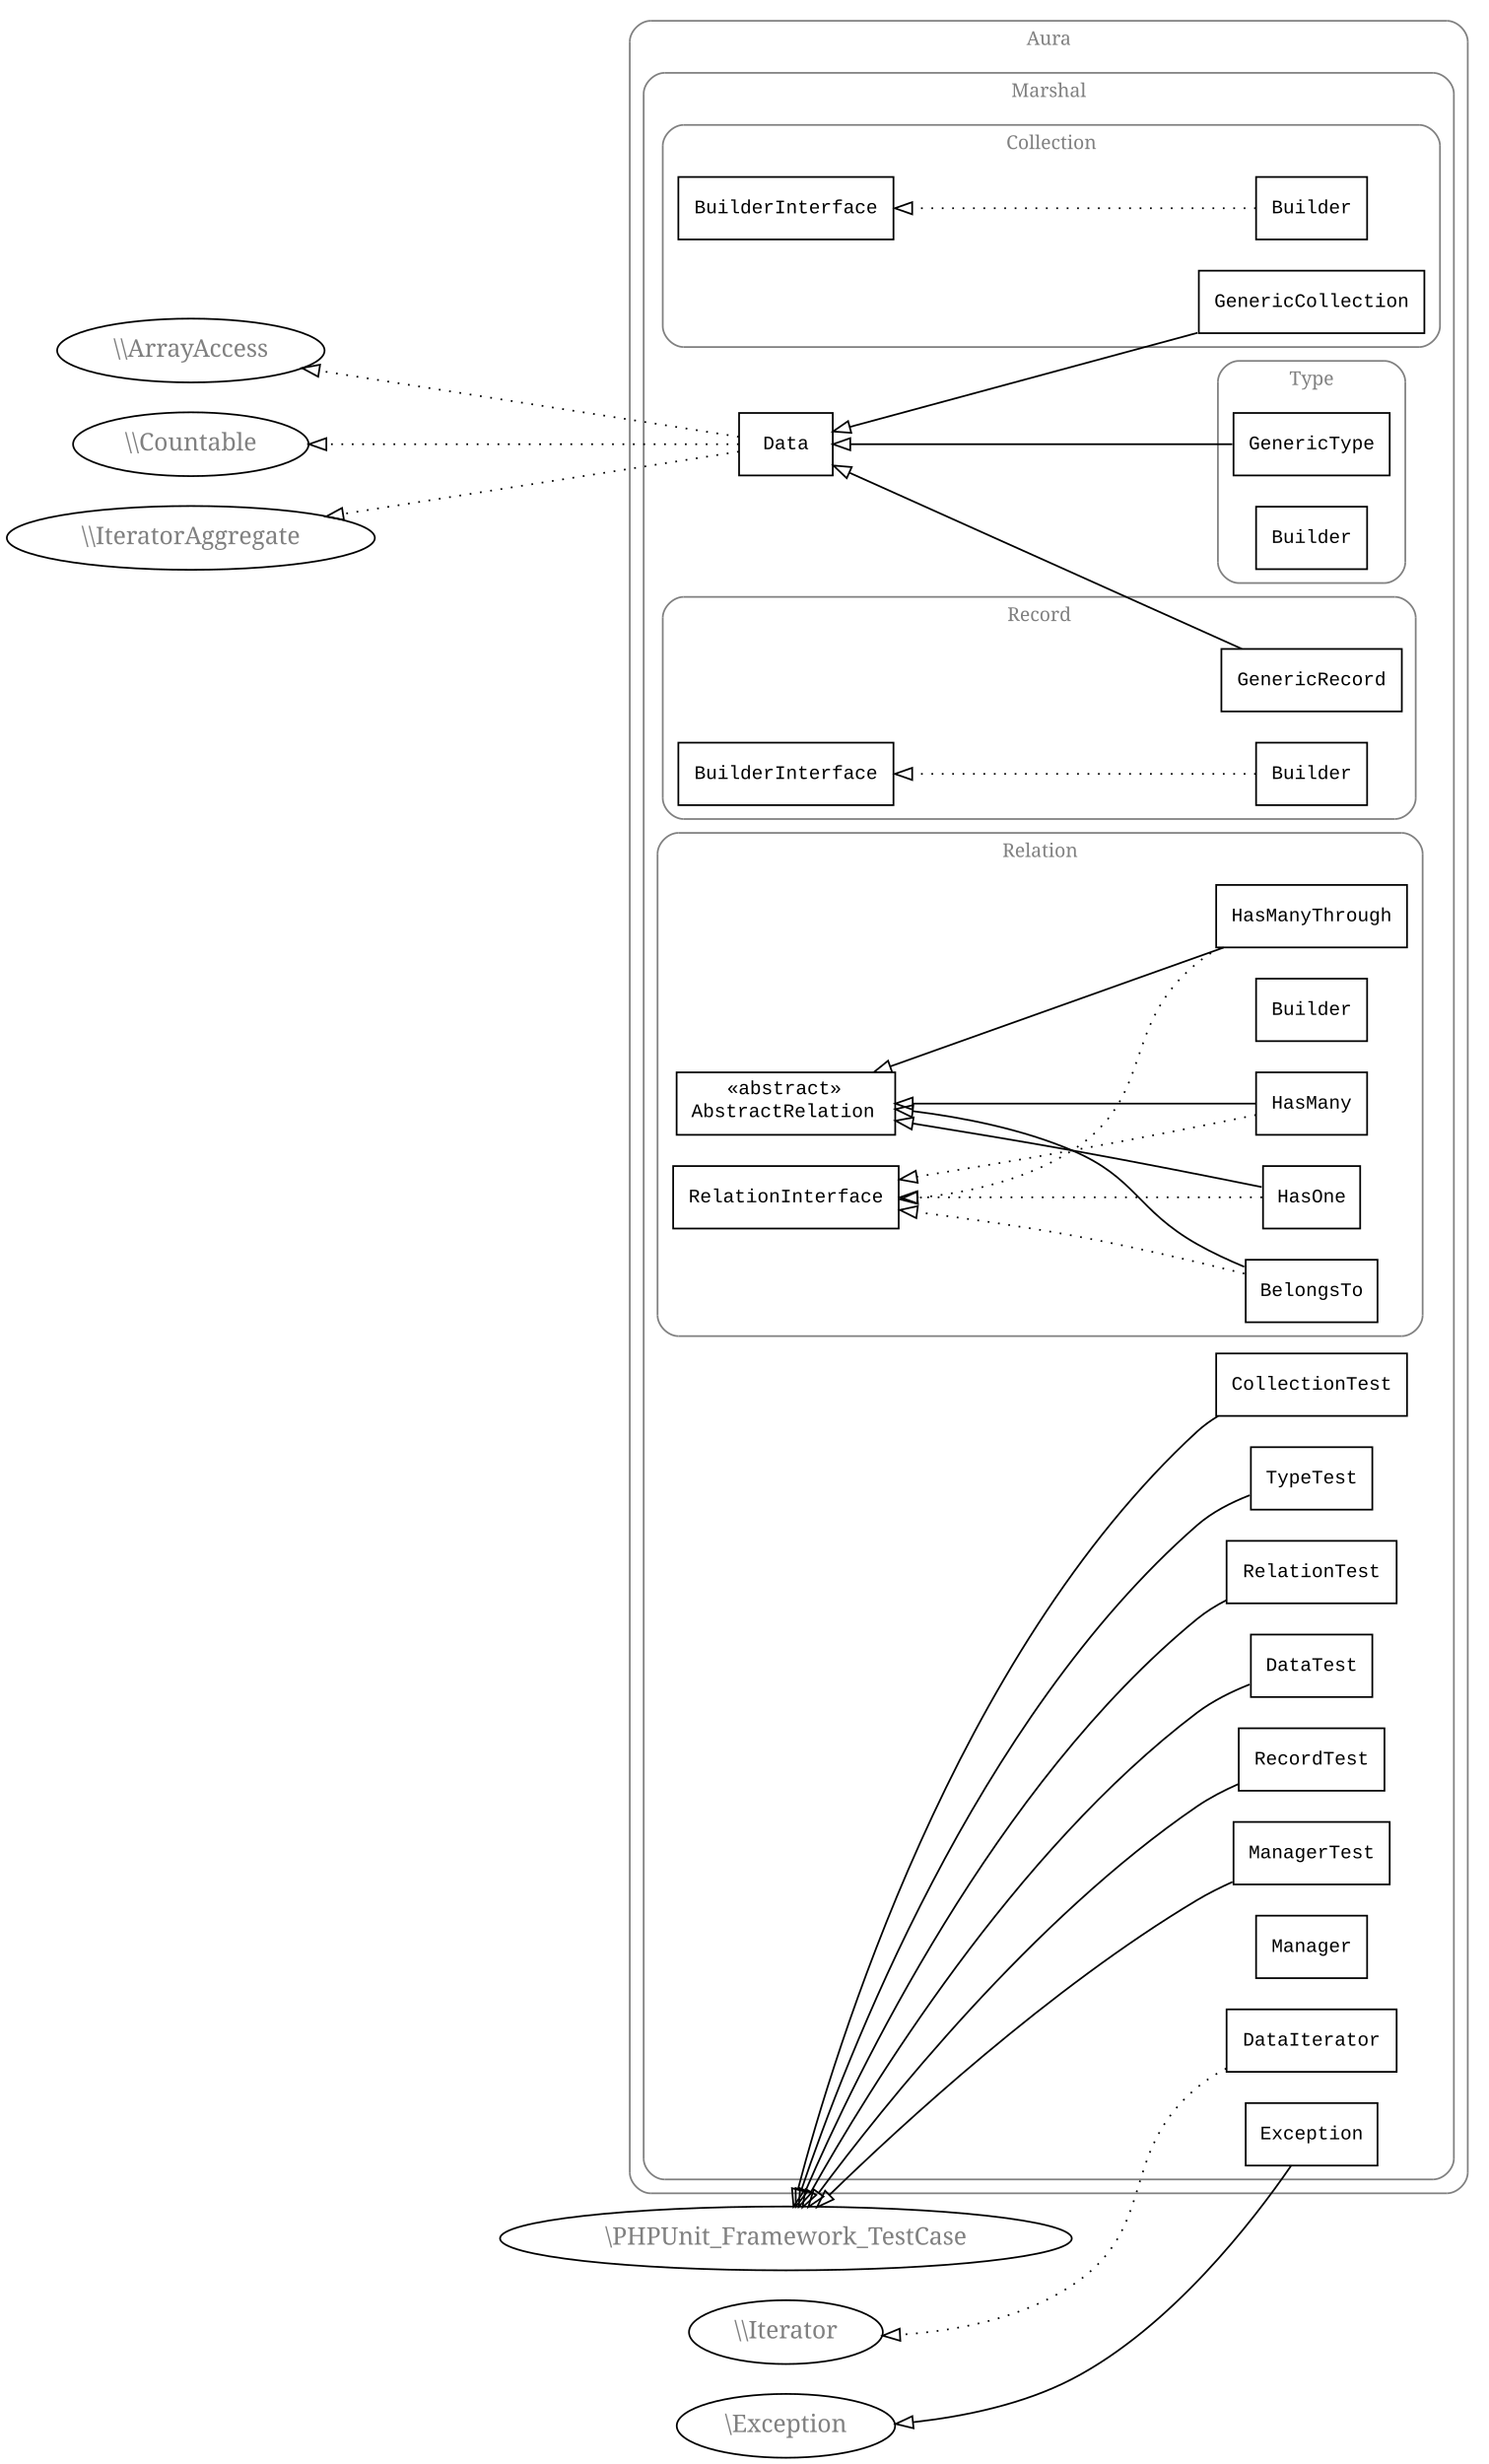
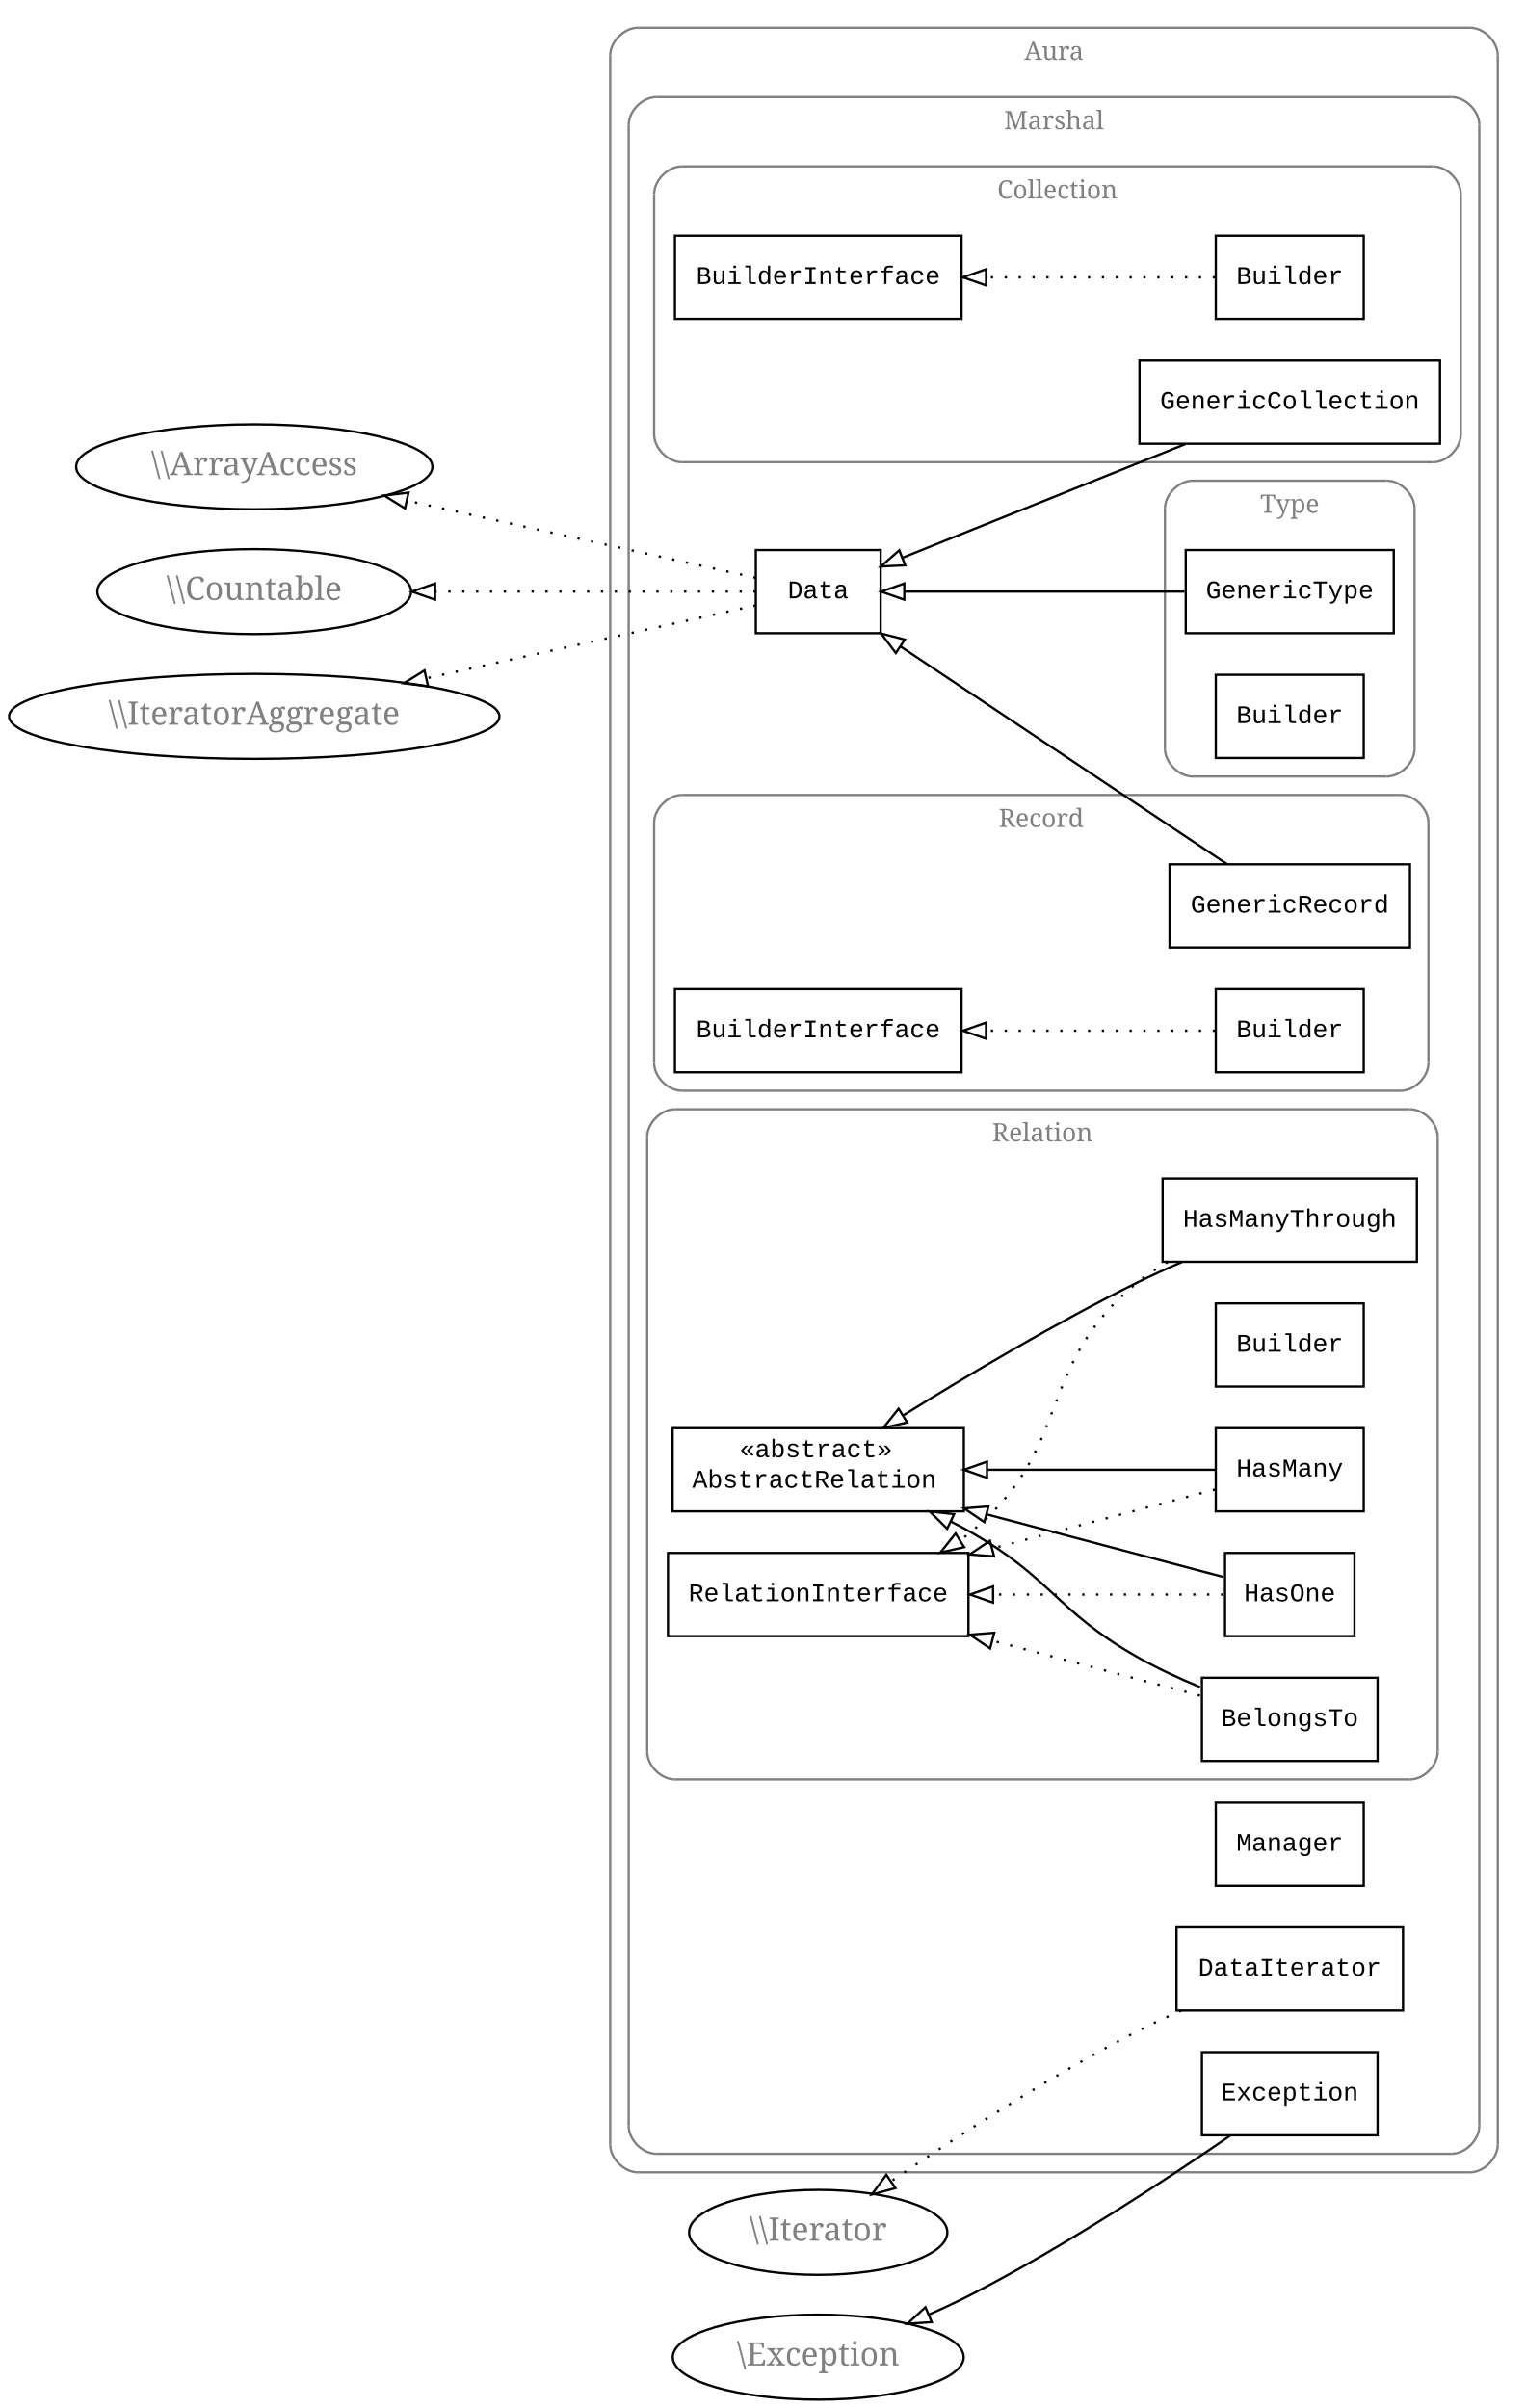
- <svg xmlns="http://www.w3.org/2000/svg" xmlns:xlink="http://www.w3.org/1999/xlink" width="858pt" height="1420pt" viewBox="0.00 0.00 858.00 1420.00">
-   <g id="graph1" class="graph" transform="scale(1 1) rotate(0) translate(4 1416)">
-     <polygon fill="white" stroke="white" points="-4,5 -4,-1416 855,-1416 855,5 -4,5" />
+ <svg xmlns="http://www.w3.org/2000/svg" xmlns:xlink="http://www.w3.org/1999/xlink" width="660pt" height="1042pt" viewBox="0.00 0.00 660.00 1042.00">
+   <g id="graph1" class="graph" transform="scale(1 1) rotate(0) translate(4 1038)">
+     <polygon fill="white" stroke="white" points="-4,5 -4,-1038 657,-1038 657,5 -4,5" />
    <g id="graph2" class="cluster">
-       <polyline fill="none" stroke="gray" points="371,-152 830,-152 " />
-       <path fill="none" stroke="gray" d="M830,-152C836,-152 842,-158 842,-164" />
-       <polyline fill="none" stroke="gray" points="842,-164 842,-1392 " />
-       <path fill="none" stroke="gray" d="M842,-1392C842,-1398 836,-1404 830,-1404" />
-       <polyline fill="none" stroke="gray" points="830,-1404 371,-1404 " />
-       <path fill="none" stroke="gray" d="M371,-1404C365,-1404 359,-1398 359,-1392" />
-       <polyline fill="none" stroke="gray" points="359,-1392 359,-164 " />
-       <path fill="none" stroke="gray" d="M359,-164C359,-158 365,-152 371,-152" />
-       <text text-anchor="middle" x="600.5" y="-1390.1" font-family="Times Roman,serif" font-size="11.00" fill="gray">Aura</text>
+       <polyline fill="none" stroke="gray" points="272,-98 632,-98 " />
+       <path fill="none" stroke="gray" d="M632,-98C638,-98 644,-104 644,-110" />
+       <polyline fill="none" stroke="gray" points="644,-110 644,-1014 " />
+       <path fill="none" stroke="gray" d="M644,-1014C644,-1020 638,-1026 632,-1026" />
+       <polyline fill="none" stroke="gray" points="632,-1026 272,-1026 " />
+       <path fill="none" stroke="gray" d="M272,-1026C266,-1026 260,-1020 260,-1014" />
+       <polyline fill="none" stroke="gray" points="260,-1014 260,-110 " />
+       <path fill="none" stroke="gray" d="M260,-110C260,-104 266,-98 272,-98" />
+       <text text-anchor="middle" x="452" y="-1012.1" font-family="Times Roman,serif" font-size="11.00" fill="gray">Aura</text>
    </g>
    <g id="graph3" class="cluster">
-       <polyline fill="none" stroke="gray" points="379,-160 822,-160 " />
-       <path fill="none" stroke="gray" d="M822,-160C828,-160 834,-166 834,-172" />
-       <polyline fill="none" stroke="gray" points="834,-172 834,-1362 " />
-       <path fill="none" stroke="gray" d="M834,-1362C834,-1368 828,-1374 822,-1374" />
-       <polyline fill="none" stroke="gray" points="822,-1374 379,-1374 " />
-       <path fill="none" stroke="gray" d="M379,-1374C373,-1374 367,-1368 367,-1362" />
-       <polyline fill="none" stroke="gray" points="367,-1362 367,-172 " />
-       <path fill="none" stroke="gray" d="M367,-172C367,-166 373,-160 379,-160" />
-       <text text-anchor="middle" x="600.5" y="-1360.1" font-family="Times Roman,serif" font-size="11.00" fill="gray">Marshal</text>
+       <polyline fill="none" stroke="gray" points="280,-106 624,-106 " />
+       <path fill="none" stroke="gray" d="M624,-106C630,-106 636,-112 636,-118" />
+       <polyline fill="none" stroke="gray" points="636,-118 636,-984 " />
+       <path fill="none" stroke="gray" d="M636,-984C636,-990 630,-996 624,-996" />
+       <polyline fill="none" stroke="gray" points="624,-996 280,-996 " />
+       <path fill="none" stroke="gray" d="M280,-996C274,-996 268,-990 268,-984" />
+       <polyline fill="none" stroke="gray" points="268,-984 268,-118 " />
+       <path fill="none" stroke="gray" d="M268,-118C268,-112 274,-106 280,-106" />
+       <text text-anchor="middle" x="452" y="-982.1" font-family="Times Roman,serif" font-size="11.00" fill="gray">Marshal</text>
    </g>
    <g id="graph4" class="cluster">
-       <polyline fill="none" stroke="gray" points="390,-1216 814,-1216 " />
-       <path fill="none" stroke="gray" d="M814,-1216C820,-1216 826,-1222 826,-1228" />
-       <polyline fill="none" stroke="gray" points="826,-1228 826,-1332 " />
-       <path fill="none" stroke="gray" d="M826,-1332C826,-1338 820,-1344 814,-1344" />
-       <polyline fill="none" stroke="gray" points="814,-1344 390,-1344 " />
-       <path fill="none" stroke="gray" d="M390,-1344C384,-1344 378,-1338 378,-1332" />
-       <polyline fill="none" stroke="gray" points="378,-1332 378,-1228 " />
-       <path fill="none" stroke="gray" d="M378,-1228C378,-1222 384,-1216 390,-1216" />
-       <text text-anchor="middle" x="602" y="-1330.1" font-family="Times Roman,serif" font-size="11.00" fill="gray">Collection</text>
+       <polyline fill="none" stroke="gray" points="291,-838 616,-838 " />
+       <path fill="none" stroke="gray" d="M616,-838C622,-838 628,-844 628,-850" />
+       <polyline fill="none" stroke="gray" points="628,-850 628,-954 " />
+       <path fill="none" stroke="gray" d="M628,-954C628,-960 622,-966 616,-966" />
+       <polyline fill="none" stroke="gray" points="616,-966 291,-966 " />
+       <path fill="none" stroke="gray" d="M291,-966C285,-966 279,-960 279,-954" />
+       <polyline fill="none" stroke="gray" points="279,-954 279,-850 " />
+       <path fill="none" stroke="gray" d="M279,-850C279,-844 285,-838 291,-838" />
+       <text text-anchor="middle" x="453.5" y="-952.1" font-family="Times Roman,serif" font-size="11.00" fill="gray">Collection</text>
    </g>
    <g id="graph5" class="cluster">
-       <polyline fill="none" stroke="gray" points="390,-944 800,-944 " />
-       <path fill="none" stroke="gray" d="M800,-944C806,-944 812,-950 812,-956" />
-       <polyline fill="none" stroke="gray" points="812,-956 812,-1060 " />
-       <path fill="none" stroke="gray" d="M812,-1060C812,-1066 806,-1072 800,-1072" />
-       <polyline fill="none" stroke="gray" points="800,-1072 390,-1072 " />
-       <path fill="none" stroke="gray" d="M390,-1072C384,-1072 378,-1066 378,-1060" />
-       <polyline fill="none" stroke="gray" points="378,-1060 378,-956 " />
-       <path fill="none" stroke="gray" d="M378,-956C378,-950 384,-944 390,-944" />
-       <text text-anchor="middle" x="595" y="-1058.1" font-family="Times Roman,serif" font-size="11.00" fill="gray">Record</text>
+       <polyline fill="none" stroke="gray" points="291,-566 602,-566 " />
+       <path fill="none" stroke="gray" d="M602,-566C608,-566 614,-572 614,-578" />
+       <polyline fill="none" stroke="gray" points="614,-578 614,-682 " />
+       <path fill="none" stroke="gray" d="M614,-682C614,-688 608,-694 602,-694" />
+       <polyline fill="none" stroke="gray" points="602,-694 291,-694 " />
+       <path fill="none" stroke="gray" d="M291,-694C285,-694 279,-688 279,-682" />
+       <polyline fill="none" stroke="gray" points="279,-682 279,-578 " />
+       <path fill="none" stroke="gray" d="M279,-578C279,-572 285,-566 291,-566" />
+       <text text-anchor="middle" x="446.5" y="-680.1" font-family="Times Roman,serif" font-size="11.00" fill="gray">Record</text>
    </g>
    <g id="graph6" class="cluster">
-       <polyline fill="none" stroke="gray" points="387,-646 804,-646 " />
-       <path fill="none" stroke="gray" d="M804,-646C810,-646 816,-652 816,-658" />
-       <polyline fill="none" stroke="gray" points="816,-658 816,-924 " />
-       <path fill="none" stroke="gray" d="M816,-924C816,-930 810,-936 804,-936" />
-       <polyline fill="none" stroke="gray" points="804,-936 387,-936 " />
-       <path fill="none" stroke="gray" d="M387,-936C381,-936 375,-930 375,-924" />
-       <polyline fill="none" stroke="gray" points="375,-924 375,-658 " />
-       <path fill="none" stroke="gray" d="M375,-658C375,-652 381,-646 387,-646" />
-       <text text-anchor="middle" x="595.5" y="-922.1" font-family="Times Roman,serif" font-size="11.00" fill="gray">Relation</text>
+       <polyline fill="none" stroke="gray" points="288,-268 606,-268 " />
+       <path fill="none" stroke="gray" d="M606,-268C612,-268 618,-274 618,-280" />
+       <polyline fill="none" stroke="gray" points="618,-280 618,-546 " />
+       <path fill="none" stroke="gray" d="M618,-546C618,-552 612,-558 606,-558" />
+       <polyline fill="none" stroke="gray" points="606,-558 288,-558 " />
+       <path fill="none" stroke="gray" d="M288,-558C282,-558 276,-552 276,-546" />
+       <polyline fill="none" stroke="gray" points="276,-546 276,-280 " />
+       <path fill="none" stroke="gray" d="M276,-280C276,-274 282,-268 288,-268" />
+       <text text-anchor="middle" x="447" y="-544.1" font-family="Times Roman,serif" font-size="11.00" fill="gray">Relation</text>
    </g>
    <g id="graph7" class="cluster">
-       <polyline fill="none" stroke="gray" points="710,-1080 794,-1080 " />
-       <path fill="none" stroke="gray" d="M794,-1080C800,-1080 806,-1086 806,-1092" />
-       <polyline fill="none" stroke="gray" points="806,-1092 806,-1196 " />
-       <path fill="none" stroke="gray" d="M806,-1196C806,-1202 800,-1208 794,-1208" />
-       <polyline fill="none" stroke="gray" points="794,-1208 710,-1208 " />
-       <path fill="none" stroke="gray" d="M710,-1208C704,-1208 698,-1202 698,-1196" />
-       <polyline fill="none" stroke="gray" points="698,-1196 698,-1092 " />
-       <path fill="none" stroke="gray" d="M698,-1092C698,-1086 704,-1080 710,-1080" />
-       <text text-anchor="middle" x="752" y="-1194.1" font-family="Times Roman,serif" font-size="11.00" fill="gray">Type</text>
+       <polyline fill="none" stroke="gray" points="512,-702 596,-702 " />
+       <path fill="none" stroke="gray" d="M596,-702C602,-702 608,-708 608,-714" />
+       <polyline fill="none" stroke="gray" points="608,-714 608,-818 " />
+       <path fill="none" stroke="gray" d="M608,-818C608,-824 602,-830 596,-830" />
+       <polyline fill="none" stroke="gray" points="596,-830 512,-830 " />
+       <path fill="none" stroke="gray" d="M512,-830C506,-830 500,-824 500,-818" />
+       <polyline fill="none" stroke="gray" points="500,-818 500,-714 " />
+       <path fill="none" stroke="gray" d="M500,-714C500,-708 506,-702 512,-702" />
+       <text text-anchor="middle" x="554" y="-816.1" font-family="Times Roman,serif" font-size="11.00" fill="gray">Type</text>
    </g>
    <g id="node4" class="node">
-       <a xlink:href="db_src_Collection_GenericCollection.html" xlink:title="GenericCollection" target="_parent">
-         <polygon fill="none" stroke="black" points="817,-1260 687,-1260 687,-1224 817,-1224 817,-1260" />
-         <text text-anchor="middle" x="752" y="-1239.1" font-family="Courier New" font-size="11.00">GenericCollection</text>
-       </a>
-     </g>
-     <g id="node29" class="node">
-       <a xlink:href="db_src_Data.html" xlink:title="Data" target="_parent">
-         <polygon fill="none" stroke="black" points="476,-1178 422,-1178 422,-1142 476,-1142 476,-1178" />
-         <text text-anchor="middle" x="449" y="-1157.1" font-family="Courier New" font-size="11.00">Data</text>
-       </a>
-     </g>
-     <g id="edge25" class="edge">
-       <path fill="none" stroke="black" d="M686.254,-1224.21C624.865,-1207.59 535.467,-1183.4 485.781,-1169.95" />
-       <polygon fill="none" stroke="black" points="486.667,-1166.57 476.1,-1167.33 484.838,-1173.32 486.667,-1166.57" />
+       <a xlink:href="db_src_Aura_Marshal_Collection_GenericCollection.html" xlink:title="GenericCollection" target="_parent">
+         <polygon fill="none" stroke="black" points="619,-882 489,-882 489,-846 619,-846 619,-882" />
+         <text text-anchor="middle" x="554" y="-861.1" font-family="Courier New" font-size="11.00">GenericCollection</text>
+       </a>
+     </g>
+     <g id="node23" class="node">
+       <a xlink:href="db_src_Aura_Marshal_Data.html" xlink:title="Data" target="_parent">
+         <polygon fill="none" stroke="black" points="377,-800 323,-800 323,-764 377,-764 377,-800" />
+         <text text-anchor="middle" x="350" y="-779.1" font-family="Courier New" font-size="11.00">Data</text>
+       </a>
+     </g>
+     <g id="edge12" class="edge">
+       <path fill="none" stroke="black" d="M508.979,-845.903C472.242,-831.136 420.985,-810.533 386.705,-796.754" />
+       <polygon fill="none" stroke="black" points="387.664,-793.367 377.08,-792.885 385.053,-799.862 387.664,-793.367" />
    </g>
    <g id="node5" class="node">
-       <a xlink:href="db_src_Collection_BuilderInterface.html" xlink:title="BuilderInterface" target="_parent">
-         <polygon fill="none" stroke="black" points="511,-1314 387,-1314 387,-1278 511,-1278 511,-1314" />
-         <text text-anchor="middle" x="449" y="-1293.1" font-family="Courier New" font-size="11.00">BuilderInterface</text>
+       <a xlink:href="db_src_Aura_Marshal_Collection_BuilderInterface.html" xlink:title="BuilderInterface" target="_parent">
+         <polygon fill="none" stroke="black" points="412,-936 288,-936 288,-900 412,-900 412,-936" />
+         <text text-anchor="middle" x="350" y="-915.1" font-family="Courier New" font-size="11.00">BuilderInterface</text>
      </a>
    </g>
    <g id="node6" class="node">
-       <a xlink:href="db_src_Collection_Builder.html" xlink:title="Builder" target="_parent">
-         <polygon fill="none" stroke="black" points="784,-1314 720,-1314 720,-1278 784,-1278 784,-1314" />
-         <text text-anchor="middle" x="752" y="-1293.1" font-family="Courier New" font-size="11.00">Builder</text>
-       </a>
-     </g>
-     <g id="edge49" class="edge">
-       <path fill="none" stroke="black" stroke-dasharray="1,5" d="M719.861,-1296C673.116,-1296 585.084,-1296 522.061,-1296" />
-       <polygon fill="none" stroke="black" points="521.779,-1292.5 511.779,-1296 521.779,-1299.5 521.779,-1292.5" />
+       <a xlink:href="db_src_Aura_Marshal_Collection_Builder.html" xlink:title="Builder" target="_parent">
+         <polygon fill="none" stroke="black" points="586,-936 522,-936 522,-900 586,-900 586,-936" />
+         <text text-anchor="middle" x="554" y="-915.1" font-family="Courier New" font-size="11.00">Builder</text>
+       </a>
+     </g>
+     <g id="edge36" class="edge">
+       <path fill="none" stroke="black" stroke-dasharray="1,5" d="M521.676,-918C495.203,-918 456.738,-918 422.924,-918" />
+       <polygon fill="none" stroke="black" points="422.597,-914.5 412.597,-918 422.597,-921.5 422.597,-914.5" />
    </g>
    <g id="node8" class="node">
-       <a xlink:href="db_src_Record_BuilderInterface.html" xlink:title="BuilderInterface" target="_parent">
-         <polygon fill="none" stroke="black" points="511,-988 387,-988 387,-952 511,-952 511,-988" />
-         <text text-anchor="middle" x="449" y="-967.1" font-family="Courier New" font-size="11.00">BuilderInterface</text>
+       <a xlink:href="db_src_Aura_Marshal_Record_BuilderInterface.html" xlink:title="BuilderInterface" target="_parent">
+         <polygon fill="none" stroke="black" points="412,-610 288,-610 288,-574 412,-574 412,-610" />
+         <text text-anchor="middle" x="350" y="-589.1" font-family="Courier New" font-size="11.00">BuilderInterface</text>
      </a>
    </g>
    <g id="node9" class="node">
-       <a xlink:href="db_src_Record_Builder.html" xlink:title="Builder" target="_parent">
-         <polygon fill="none" stroke="black" points="784,-988 720,-988 720,-952 784,-952 784,-988" />
-         <text text-anchor="middle" x="752" y="-967.1" font-family="Courier New" font-size="11.00">Builder</text>
-       </a>
-     </g>
-     <g id="edge51" class="edge">
-       <path fill="none" stroke="black" stroke-dasharray="1,5" d="M719.861,-970C673.116,-970 585.084,-970 522.061,-970" />
-       <polygon fill="none" stroke="black" points="521.779,-966.5 511.779,-970 521.779,-973.5 521.779,-966.5" />
+       <a xlink:href="db_src_Aura_Marshal_Record_Builder.html" xlink:title="Builder" target="_parent">
+         <polygon fill="none" stroke="black" points="586,-610 522,-610 522,-574 586,-574 586,-610" />
+         <text text-anchor="middle" x="554" y="-589.1" font-family="Courier New" font-size="11.00">Builder</text>
+       </a>
+     </g>
+     <g id="edge38" class="edge">
+       <path fill="none" stroke="black" stroke-dasharray="1,5" d="M521.676,-592C495.203,-592 456.738,-592 422.924,-592" />
+       <polygon fill="none" stroke="black" points="422.597,-588.5 412.597,-592 422.597,-595.5 422.597,-588.5" />
    </g>
    <g id="node10" class="node">
-       <a xlink:href="db_src_Record_GenericRecord.html" xlink:title="GenericRecord" target="_parent">
-         <polygon fill="none" stroke="black" points="804,-1042 700,-1042 700,-1006 804,-1006 804,-1042" />
-         <text text-anchor="middle" x="752" y="-1021.1" font-family="Courier New" font-size="11.00">GenericRecord</text>
-       </a>
-     </g>
-     <g id="edge27" class="edge">
-       <path fill="none" stroke="black" d="M711.764,-1042.06C652.567,-1068.63 542.86,-1117.87 485.733,-1143.51" />
-       <polygon fill="none" stroke="black" points="484.056,-1140.43 476.366,-1147.72 486.922,-1146.82 484.056,-1140.43" />
+       <a xlink:href="db_src_Aura_Marshal_Record_GenericRecord.html" xlink:title="GenericRecord" target="_parent">
+         <polygon fill="none" stroke="black" points="606,-664 502,-664 502,-628 606,-628 606,-664" />
+         <text text-anchor="middle" x="554" y="-643.1" font-family="Courier New" font-size="11.00">GenericRecord</text>
+       </a>
+     </g>
+     <g id="edge14" class="edge">
+       <path fill="none" stroke="black" d="M526.91,-664.06C490.56,-688.293 425.92,-731.387 385.651,-758.232" />
+       <polygon fill="none" stroke="black" points="383.581,-755.406 377.202,-763.866 387.464,-761.231 383.581,-755.406" />
    </g>
    <g id="node12" class="node">
-       <a xlink:href="db_src_Relation_HasManyThrough.html" xlink:title="HasManyThrough" target="_parent">
-         <polygon fill="none" stroke="black" points="807,-906 697,-906 697,-870 807,-870 807,-906" />
-         <text text-anchor="middle" x="752" y="-885.1" font-family="Courier New" font-size="11.00">HasManyThrough</text>
+       <a xlink:href="db_src_Aura_Marshal_Relation_HasManyThrough.html" xlink:title="HasManyThrough" target="_parent">
+         <polygon fill="none" stroke="black" points="609,-528 499,-528 499,-492 609,-492 609,-528" />
+         <text text-anchor="middle" x="554" y="-507.1" font-family="Courier New" font-size="11.00">HasManyThrough</text>
      </a>
    </g>
    <g id="node16" class="node">
-       <a xlink:href="db_src_Relation_RelationInterface.html" xlink:title="RelationInterface" target="_parent">
-         <polygon fill="none" stroke="black" points="514,-744 384,-744 384,-708 514,-708 514,-744" />
-         <text text-anchor="middle" x="449" y="-723.1" font-family="Courier New" font-size="11.00">RelationInterface</text>
-       </a>
-     </g>
-     <g id="edge53" class="edge">
-       <path fill="none" stroke="black" stroke-dasharray="1,5" d="M699.184,-869.843C694.506,-867.23 690.025,-864.292 686,-861 641.345,-824.477 662.49,-784.252 614,-753 587.919,-736.191 554.849,-728.712 525.175,-725.702" />
-       <polygon fill="none" stroke="black" points="525.1,-722.183 514.838,-724.816 524.502,-729.157 525.1,-722.183" />
+       <a xlink:href="db_src_Aura_Marshal_Relation_RelationInterface.html" xlink:title="RelationInterface" target="_parent">
+         <polygon fill="none" stroke="black" points="415,-366 285,-366 285,-330 415,-330 415,-366" />
+         <text text-anchor="middle" x="350" y="-345.1" font-family="Courier New" font-size="11.00">RelationInterface</text>
+       </a>
+     </g>
+     <g id="edge40" class="edge">
+       <path fill="none" stroke="black" stroke-dasharray="1,5" d="M501.184,-491.843C496.506,-489.23 492.025,-486.292 488,-483 443.345,-446.477 460.655,-411.523 416,-375 414.616,-373.868 413.179,-372.779 411.698,-371.729" />
+       <polygon fill="none" stroke="black" points="413.147,-368.507 402.816,-366.157 409.427,-374.436 413.147,-368.507" />
    </g>
    <g id="node17" class="node">
-       <a xlink:href="db_src_Relation_AbstractRelation.html" xlink:title="«abstract»&lt;br/&gt;AbstractRelation" target="_parent">
-         <polygon fill="none" stroke="black" points="512,-798 386,-798 386,-762 512,-762 512,-798" />
-         <text text-anchor="start" x="415" y="-785.433" font-family="Courier New" font-size="11.00">«abstract»</text>
-         <text text-anchor="start" x="394.5" y="-772.233" font-family="Courier New" font-size="11.00">AbstractRelation</text>
-       </a>
-     </g>
-     <g id="edge29" class="edge">
-       <path fill="none" stroke="black" d="M701.285,-869.923C648.332,-851.049 565.315,-821.459 509.104,-801.423" />
-       <polygon fill="none" stroke="black" points="510.223,-798.106 499.628,-798.046 507.872,-804.7 510.223,-798.106" />
+       <a xlink:href="db_src_Aura_Marshal_Relation_AbstractRelation.html" xlink:title="«abstract»&lt;br/&gt;AbstractRelation" target="_parent">
+         <polygon fill="none" stroke="black" points="413,-420 287,-420 287,-384 413,-384 413,-420" />
+         <text text-anchor="start" x="316" y="-407.433" font-family="Courier New" font-size="11.00">«abstract»</text>
+         <text text-anchor="start" x="295.5" y="-394.233" font-family="Courier New" font-size="11.00">AbstractRelation</text>
+       </a>
+     </g>
+     <g id="edge16" class="edge">
+       <path fill="none" stroke="black" d="M507.47,-491.941C500.867,-489.097 494.214,-486.075 488,-483 452.768,-465.564 414.321,-442.656 386.979,-425.651" />
+       <polygon fill="none" stroke="black" points="388.486,-422.466 378.152,-420.128 384.772,-428.4 388.486,-422.466" />
    </g>
    <g id="node13" class="node">
-       <a xlink:href="db_src_Relation_Builder.html" xlink:title="Builder" target="_parent">
-         <polygon fill="none" stroke="black" points="784,-852 720,-852 720,-816 784,-816 784,-852" />
-         <text text-anchor="middle" x="752" y="-831.1" font-family="Courier New" font-size="11.00">Builder</text>
+       <a xlink:href="db_src_Aura_Marshal_Relation_Builder.html" xlink:title="Builder" target="_parent">
+         <polygon fill="none" stroke="black" points="586,-474 522,-474 522,-438 586,-438 586,-474" />
+         <text text-anchor="middle" x="554" y="-453.1" font-family="Courier New" font-size="11.00">Builder</text>
      </a>
    </g>
    <g id="node14" class="node">
-       <a xlink:href="db_src_Relation_HasOne.html" xlink:title="HasOne" target="_parent">
-         <polygon fill="none" stroke="black" points="780,-744 724,-744 724,-708 780,-708 780,-744" />
-         <text text-anchor="middle" x="752" y="-723.1" font-family="Courier New" font-size="11.00">HasOne</text>
-       </a>
-     </g>
-     <g id="edge55" class="edge">
-       <path fill="none" stroke="black" stroke-dasharray="1,5" d="M723.494,-726C678.466,-726 589.377,-726 524.879,-726" />
-       <polygon fill="none" stroke="black" points="524.749,-722.5 514.749,-726 524.749,-729.5 524.749,-722.5" />
-     </g>
-     <g id="edge31" class="edge">
-       <path fill="none" stroke="black" d="M723.239,-731.897C695.357,-737.55 651.844,-746.203 614,-753 583.971,-758.393 550.786,-763.909 522.099,-768.538" />
-       <polygon fill="none" stroke="black" points="521.469,-765.094 512.152,-770.137 522.58,-772.005 521.469,-765.094" />
+       <a xlink:href="db_src_Aura_Marshal_Relation_HasOne.html" xlink:title="HasOne" target="_parent">
+         <polygon fill="none" stroke="black" points="582,-366 526,-366 526,-330 582,-330 582,-366" />
+         <text text-anchor="middle" x="554" y="-345.1" font-family="Courier New" font-size="11.00">HasOne</text>
+       </a>
+     </g>
+     <g id="edge42" class="edge">
+       <path fill="none" stroke="black" stroke-dasharray="1,5" d="M525.204,-348C499.414,-348 460.427,-348 425.773,-348" />
+       <polygon fill="none" stroke="black" points="425.654,-344.5 415.654,-348 425.654,-351.5 425.654,-344.5" />
+     </g>
+     <g id="edge18" class="edge">
+       <path fill="none" stroke="black" d="M525.204,-355.622C498.701,-362.638 458.261,-373.343 422.909,-382.7" />
+       <polygon fill="none" stroke="black" points="421.86,-379.358 413.089,-385.3 423.652,-386.124 421.86,-379.358" />
    </g>
    <g id="node15" class="node">
-       <a xlink:href="db_src_Relation_BelongsTo.html" xlink:title="BelongsTo" target="_parent">
-         <polygon fill="none" stroke="black" points="790,-690 714,-690 714,-654 790,-654 790,-690" />
-         <text text-anchor="middle" x="752" y="-669.1" font-family="Courier New" font-size="11.00">BelongsTo</text>
-       </a>
-     </g>
-     <g id="edge57" class="edge">
-       <path fill="none" stroke="black" stroke-dasharray="1,5" d="M713.244,-682.029C685.698,-688.901 647.753,-697.851 614,-704 585.007,-709.282 552.93,-713.847 524.827,-717.428" />
-       <polygon fill="none" stroke="black" points="524.153,-713.985 514.666,-718.702 525.024,-720.93 524.153,-713.985" />
-     </g>
-     <g id="edge33" class="edge">
-       <path fill="none" stroke="black" d="M713.177,-685.954C704.049,-689.757 694.507,-694.175 686,-699 651.206,-718.733 650.798,-737.318 614,-753 585.336,-765.215 551.699,-771.934 522.3,-775.618" />
-       <polygon fill="none" stroke="black" points="521.625,-772.172 512.093,-776.798 522.429,-779.126 521.625,-772.172" />
+       <a xlink:href="db_src_Aura_Marshal_Relation_BelongsTo.html" xlink:title="BelongsTo" target="_parent">
+         <polygon fill="none" stroke="black" points="592,-312 516,-312 516,-276 592,-276 592,-312" />
+         <text text-anchor="middle" x="554" y="-291.1" font-family="Courier New" font-size="11.00">BelongsTo</text>
+       </a>
+     </g>
+     <g id="edge44" class="edge">
+       <path fill="none" stroke="black" stroke-dasharray="1,5" d="M515.149,-304.284C489.801,-310.994 455.874,-319.974 425.366,-328.05" />
+       <polygon fill="none" stroke="black" points="424.368,-324.694 415.596,-330.636 426.159,-331.461 424.368,-324.694" />
+     </g>
+     <g id="edge20" class="edge">
+       <path fill="none" stroke="black" d="M515.177,-307.954C506.049,-311.757 496.507,-316.175 488,-321 453.206,-340.733 450.794,-355.267 416,-375 413.2,-376.588 410.288,-378.132 407.316,-379.624" />
+       <polygon fill="none" stroke="black" points="405.788,-376.475 398.269,-383.94 408.802,-382.793 405.788,-376.475" />
    </g>
    <g id="node18" class="node">
-       <a xlink:href="db_src_Relation_HasMany.html" xlink:title="HasMany" target="_parent">
-         <polygon fill="none" stroke="black" points="784,-798 720,-798 720,-762 784,-762 784,-798" />
-         <text text-anchor="middle" x="752" y="-777.1" font-family="Courier New" font-size="11.00">HasMany</text>
-       </a>
-     </g>
-     <g id="edge59" class="edge">
-       <path fill="none" stroke="black" stroke-dasharray="1,5" d="M719.986,-773.444C692.05,-767.794 650.403,-759.538 614,-753 584.866,-747.767 552.76,-742.419 524.674,-737.878" />
-       <polygon fill="none" stroke="black" points="524.95,-734.377 514.521,-736.243 523.837,-741.288 524.95,-734.377" />
-     </g>
-     <g id="edge35" class="edge">
-       <path fill="none" stroke="black" d="M719.861,-780C673.188,-780 585.356,-780 522.353,-780" />
-       <polygon fill="none" stroke="black" points="522.073,-776.5 512.073,-780 522.073,-783.5 522.073,-776.5" />
+       <a xlink:href="db_src_Aura_Marshal_Relation_HasMany.html" xlink:title="HasMany" target="_parent">
+         <polygon fill="none" stroke="black" points="586,-420 522,-420 522,-384 586,-384 586,-420" />
+         <text text-anchor="middle" x="554" y="-399.1" font-family="Courier New" font-size="11.00">HasMany</text>
+       </a>
+     </g>
+     <g id="edge46" class="edge">
+       <path fill="none" stroke="black" stroke-dasharray="1,5" d="M521.676,-393.444C495.805,-386.595 458.48,-376.715 425.236,-367.915" />
+       <polygon fill="none" stroke="black" points="426.089,-364.521 415.526,-365.345 424.297,-371.288 426.089,-364.521" />
+     </g>
+     <g id="edge22" class="edge">
+       <path fill="none" stroke="black" d="M521.676,-402C495.305,-402 457.033,-402 423.314,-402" />
+       <polygon fill="none" stroke="black" points="423.014,-398.5 413.014,-402 423.014,-405.5 423.014,-398.5" />
    </g>
    <g id="node20" class="node">
-       <a xlink:href="db_src_Type_GenericType.html" xlink:title="GenericType" target="_parent">
-         <polygon fill="none" stroke="black" points="797,-1178 707,-1178 707,-1142 797,-1142 797,-1178" />
-         <text text-anchor="middle" x="752" y="-1157.1" font-family="Courier New" font-size="11.00">GenericType</text>
-       </a>
-     </g>
-     <g id="edge37" class="edge">
-       <path fill="none" stroke="black" d="M706.31,-1160C646.203,-1160 541.715,-1160 486.183,-1160" />
-       <polygon fill="none" stroke="black" points="486.081,-1156.5 476.081,-1160 486.081,-1163.5 486.081,-1156.5" />
+       <a xlink:href="db_src_Aura_Marshal_Type_GenericType.html" xlink:title="GenericType" target="_parent">
+         <polygon fill="none" stroke="black" points="599,-800 509,-800 509,-764 599,-764 599,-800" />
+         <text text-anchor="middle" x="554" y="-779.1" font-family="Courier New" font-size="11.00">GenericType</text>
+       </a>
+     </g>
+     <g id="edge24" class="edge">
+       <path fill="none" stroke="black" d="M508.472,-782C471.97,-782 421.379,-782 387.26,-782" />
+       <polygon fill="none" stroke="black" points="387.234,-778.5 377.234,-782 387.234,-785.5 387.234,-778.5" />
    </g>
    <g id="node21" class="node">
-       <a xlink:href="db_src_Type_Builder.html" xlink:title="Builder" target="_parent">
-         <polygon fill="none" stroke="black" points="784,-1124 720,-1124 720,-1088 784,-1088 784,-1124" />
-         <text text-anchor="middle" x="752" y="-1103.1" font-family="Courier New" font-size="11.00">Builder</text>
+       <a xlink:href="db_src_Aura_Marshal_Type_Builder.html" xlink:title="Builder" target="_parent">
+         <polygon fill="none" stroke="black" points="586,-746 522,-746 522,-710 586,-710 586,-746" />
+         <text text-anchor="middle" x="554" y="-725.1" font-family="Courier New" font-size="11.00">Builder</text>
      </a>
    </g>
    <g id="node22" class="node">
-       <a xlink:href="db_tests_TypeTest.html" xlink:title="TypeTest" target="_parent">
-         <polygon fill="none" stroke="black" points="787,-582 717,-582 717,-546 787,-546 787,-582" />
-         <text text-anchor="middle" x="752" y="-561.1" font-family="Courier New" font-size="11.00">TypeTest</text>
+       <a xlink:href="db_src_Aura_Marshal_Manager.html" xlink:title="Manager" target="_parent">
+         <polygon fill="none" stroke="black" points="586,-258 522,-258 522,-222 586,-222 586,-258" />
+         <text text-anchor="middle" x="554" y="-237.1" font-family="Courier New" font-size="11.00">Manager</text>
+       </a>
+     </g>
+     <g id="node40" class="node">
+       <ellipse fill="none" stroke="black" cx="106" cy="-836" rx="77.075" ry="18.385" />
+       <text text-anchor="middle" x="106" y="-832.4" font-family="Times Roman,serif" font-size="14.00" fill="gray">\\ArrayAccess</text>
+     </g>
+     <g id="edge28" class="edge">
+       <path fill="none" stroke="black" stroke-dasharray="1,5" d="M322.955,-787.985C286.854,-795.975 221.721,-810.39 172.211,-821.347" />
+       <polygon fill="none" stroke="black" points="171.223,-817.981 162.215,-823.559 172.736,-824.815 171.223,-817.981" />
+     </g>
+     <g id="node42" class="node">
+       <ellipse fill="none" stroke="black" cx="106" cy="-782" rx="67.882" ry="18.385" />
+       <text text-anchor="middle" x="106" y="-778.4" font-family="Times Roman,serif" font-size="14.00" fill="gray">\\Countable</text>
+     </g>
+     <g id="edge30" class="edge">
+       <path fill="none" stroke="black" stroke-dasharray="1,5" d="M322.955,-782C289.779,-782 232.085,-782 184.53,-782" />
+       <polygon fill="none" stroke="black" points="184.239,-778.5 174.239,-782 184.239,-785.5 184.239,-778.5" />
+     </g>
+     <g id="node44" class="node">
+       <ellipse fill="none" stroke="black" cx="106" cy="-728" rx="106.066" ry="18.385" />
+       <text text-anchor="middle" x="106" y="-724.4" font-family="Times Roman,serif" font-size="14.00" fill="gray">\\IteratorAggregate</text>
+     </g>
+     <g id="edge32" class="edge">
+       <path fill="none" stroke="black" stroke-dasharray="1,5" d="M322.955,-776.015C288.827,-768.462 228.755,-755.167 180.463,-744.48" />
+       <polygon fill="none" stroke="black" points="181.182,-741.054 170.662,-742.31 179.669,-747.889 181.182,-741.054" />
+     </g>
+     <g id="node24" class="node">
+       <a xlink:href="db_src_Aura_Marshal_DataIterator.html" xlink:title="DataIterator" target="_parent">
+         <polygon fill="none" stroke="black" points="603,-204 505,-204 505,-168 603,-168 603,-204" />
+         <text text-anchor="middle" x="554" y="-183.1" font-family="Courier New" font-size="11.00">DataIterator</text>
+       </a>
+     </g>
+     <g id="node46" class="node">
+       <ellipse fill="none" stroke="black" cx="350" cy="-72" rx="55.861" ry="18.385" />
+       <text text-anchor="middle" x="350" y="-68.4" font-family="Times Roman,serif" font-size="14.00" fill="gray">\\Iterator</text>
+     </g>
+     <g id="edge34" class="edge">
+       <path fill="none" stroke="black" stroke-dasharray="1,5" d="M507.026,-167.967C500.553,-165.14 494.054,-162.117 488,-159 450.054,-139.466 408.965,-112.784 381.581,-94.137" />
+       <polygon fill="none" stroke="black" points="383.419,-91.154 373.193,-88.385 379.46,-96.927 383.419,-91.154" />
+     </g>
+     <g id="node25" class="node">
+       <a xlink:href="db_src_Aura_Marshal_Exception.html" xlink:title="Exception" target="_parent">
+         <polygon fill="none" stroke="black" points="592,-150 516,-150 516,-114 592,-114 592,-150" />
+         <text text-anchor="middle" x="554" y="-129.1" font-family="Courier New" font-size="11.00">Exception</text>
      </a>
    </g>
    <g id="node38" class="node">
-       <ellipse fill="none" stroke="black" cx="449" cy="-126" rx="164.756" ry="18.385" />
-       <text text-anchor="middle" x="449" y="-122.4" font-family="Times Roman,serif" font-size="14.00" fill="gray">\PHPUnit_Framework_TestCase</text>
-     </g>
-     <g id="edge13" class="edge">
-       <path fill="none" stroke="black" d="M716.348,-554.313C705.752,-550.209 694.671,-544.575 686,-537 558.293,-425.438 482.713,-227.503 458.012,-154.269" />
-       <polygon fill="none" stroke="black" points="461.207,-152.784 454.737,-144.394 454.563,-154.987 461.207,-152.784" />
-     </g>
-     <g id="node23" class="node">
-       <a xlink:href="db_tests_RelationTest.html" xlink:title="RelationTest" target="_parent">
-         <polygon fill="none" stroke="black" points="801,-528 703,-528 703,-492 801,-492 801,-528" />
-         <text text-anchor="middle" x="752" y="-507.1" font-family="Courier New" font-size="11.00">RelationTest</text>
-       </a>
-     </g>
-     <g id="edge15" class="edge">
-       <path fill="none" stroke="black" d="M702.889,-493.838C696.877,-490.753 691.075,-487.159 686,-483 569.425,-387.465 488.928,-219.547 460.418,-153.65" />
-       <polygon fill="none" stroke="black" points="463.585,-152.155 456.44,-144.332 457.147,-154.903 463.585,-152.155" />
-     </g>
-     <g id="node24" class="node">
-       <a xlink:href="db_tests_DataTest.html" xlink:title="DataTest" target="_parent">
-         <polygon fill="none" stroke="black" points="787,-474 717,-474 717,-438 787,-438 787,-474" />
-         <text text-anchor="middle" x="752" y="-453.1" font-family="Courier New" font-size="11.00">DataTest</text>
-       </a>
-     </g>
-     <g id="edge17" class="edge">
-       <path fill="none" stroke="black" d="M716.287,-445.28C705.921,-441.173 694.984,-435.797 686,-429 580.304,-349.038 496.057,-210.964 463.521,-152.929" />
-       <polygon fill="none" stroke="black" points="466.483,-151.053 458.573,-144.004 460.361,-154.447 466.483,-151.053" />
-     </g>
-     <g id="node25" class="node">
-       <a xlink:href="db_tests_RecordTest.html" xlink:title="RecordTest" target="_parent">
-         <polygon fill="none" stroke="black" points="794,-420 710,-420 710,-384 794,-384 794,-420" />
-         <text text-anchor="middle" x="752" y="-399.1" font-family="Courier New" font-size="11.00">RecordTest</text>
-       </a>
-     </g>
-     <g id="edge19" class="edge">
-       <path fill="none" stroke="black" d="M709.786,-387.845C701.568,-384.242 693.259,-379.957 686,-375 591.157,-310.225 504.977,-202.125 468.032,-152.443" />
-       <polygon fill="none" stroke="black" points="470.669,-150.122 461.919,-144.148 465.034,-154.275 470.669,-150.122" />
-     </g>
-     <g id="node26" class="node">
-       <a xlink:href="db_tests_ManagerTest.html" xlink:title="ManagerTest" target="_parent">
-         <polygon fill="none" stroke="black" points="797,-366 707,-366 707,-330 797,-330 797,-366" />
-         <text text-anchor="middle" x="752" y="-345.1" font-family="Courier New" font-size="11.00">ManagerTest</text>
-       </a>
-     </g>
-     <g id="edge21" class="edge">
-       <path fill="none" stroke="black" d="M706.392,-331.452C699.391,-328.315 692.377,-324.809 686,-321 601.378,-270.459 515.301,-191.14 474.058,-151.023" />
-       <polygon fill="none" stroke="black" points="476.484,-148.5 466.889,-144.005 471.586,-153.501 476.484,-148.5" />
-     </g>
-     <g id="node27" class="node">
-       <a xlink:href="db_tests_CollectionTest.html" xlink:title="CollectionTest" target="_parent">
-         <polygon fill="none" stroke="black" points="807,-636 697,-636 697,-600 807,-600 807,-636" />
-         <text text-anchor="middle" x="752" y="-615.1" font-family="Courier New" font-size="11.00">CollectionTest</text>
-       </a>
-     </g>
-     <g id="edge23" class="edge">
-       <path fill="none" stroke="black" d="M698.113,-599.933C693.76,-597.318 689.644,-594.353 686,-591 546.575,-462.697 476.793,-233.739 455.908,-154.171" />
-       <polygon fill="none" stroke="black" points="459.27,-153.193 453.388,-144.38 452.491,-154.937 459.27,-153.193" />
-     </g>
-     <g id="node28" class="node">
-       <a xlink:href="db_src_Manager.html" xlink:title="Manager" target="_parent">
-         <polygon fill="none" stroke="black" points="784,-312 720,-312 720,-276 784,-276 784,-312" />
-         <text text-anchor="middle" x="752" y="-291.1" font-family="Courier New" font-size="11.00">Manager</text>
-       </a>
-     </g>
-     <g id="node54" class="node">
-       <ellipse fill="none" stroke="black" cx="106" cy="-1214" rx="77.075" ry="18.385" />
-       <text text-anchor="middle" x="106" y="-1210.4" font-family="Times Roman,serif" font-size="14.00" fill="gray">\\ArrayAccess</text>
-     </g>
-     <g id="edge41" class="edge">
-       <path fill="none" stroke="black" stroke-dasharray="1,5" d="M421.799,-1164.28C370.089,-1172.42 255.997,-1190.39 180.056,-1202.34" />
-       <polygon fill="none" stroke="black" points="179.401,-1198.9 170.067,-1203.91 180.49,-1205.82 179.401,-1198.9" />
-     </g>
-     <g id="node56" class="node">
-       <ellipse fill="none" stroke="black" cx="106" cy="-1160" rx="67.882" ry="18.385" />
-       <text text-anchor="middle" x="106" y="-1156.4" font-family="Times Roman,serif" font-size="14.00" fill="gray">\\Countable</text>
-     </g>
-     <g id="edge43" class="edge">
-       <path fill="none" stroke="black" stroke-dasharray="1,5" d="M421.799,-1160C370.998,-1160 259.993,-1160 184.099,-1160" />
-       <polygon fill="none" stroke="black" points="184.098,-1156.5 174.098,-1160 184.098,-1163.5 184.098,-1156.5" />
-     </g>
-     <g id="node58" class="node">
-       <ellipse fill="none" stroke="black" cx="106" cy="-1106" rx="106.066" ry="18.385" />
-       <text text-anchor="middle" x="106" y="-1102.4" font-family="Times Roman,serif" font-size="14.00" fill="gray">\\IteratorAggregate</text>
-     </g>
-     <g id="edge45" class="edge">
-       <path fill="none" stroke="black" stroke-dasharray="1,5" d="M421.799,-1155.72C373.121,-1148.05 269.166,-1131.69 193.791,-1119.82" />
-       <polygon fill="none" stroke="black" points="194.242,-1116.35 183.819,-1118.25 193.153,-1123.26 194.242,-1116.35" />
-     </g>
-     <g id="node30" class="node">
-       <a xlink:href="db_src_DataIterator.html" xlink:title="DataIterator" target="_parent">
-         <polygon fill="none" stroke="black" points="801,-258 703,-258 703,-222 801,-222 801,-258" />
-         <text text-anchor="middle" x="752" y="-237.1" font-family="Courier New" font-size="11.00">DataIterator</text>
-       </a>
-     </g>
-     <g id="node60" class="node">
-       <ellipse fill="none" stroke="black" cx="449" cy="-72" rx="55.861" ry="18.385" />
-       <text text-anchor="middle" x="449" y="-68.4" font-family="Times Roman,serif" font-size="14.00" fill="gray">\\Iterator</text>
-     </g>
-     <g id="edge47" class="edge">
-       <path fill="none" stroke="black" stroke-dasharray="1,5" d="M702.799,-223.947C696.802,-220.844 691.027,-217.216 686,-213 640.085,-174.491 663.966,-132.083 614,-99 585.063,-79.841 547.166,-72.688 514.989,-70.507" />
-       <polygon fill="none" stroke="black" points="514.933,-66.999 504.761,-69.964 514.562,-73.989 514.933,-66.999" />
-     </g>
-     <g id="node31" class="node">
-       <a xlink:href="db_src_Exception.html" xlink:title="Exception" target="_parent">
-         <polygon fill="none" stroke="black" points="790,-204 714,-204 714,-168 790,-168 790,-204" />
-         <text text-anchor="middle" x="752" y="-183.1" font-family="Courier New" font-size="11.00">Exception</text>
-       </a>
-     </g>
-     <g id="node52" class="node">
-       <ellipse fill="none" stroke="black" cx="449" cy="-18" rx="62.932" ry="18.385" />
-       <text text-anchor="middle" x="449" y="-14.4" font-family="Times Roman,serif" font-size="14.00" fill="gray">\Exception</text>
-     </g>
-     <g id="edge39" class="edge">
-       <path fill="none" stroke="black" d="M740.058,-167.724C718.781,-136.814 671.142,-74.689 614,-45 586.12,-30.515 552.32,-23.452 522.589,-20.124" />
-       <polygon fill="none" stroke="black" points="522.556,-16.604 512.259,-19.097 521.864,-23.569 522.556,-16.604" />
+       <ellipse fill="none" stroke="black" cx="350" cy="-18" rx="62.932" ry="18.385" />
+       <text text-anchor="middle" x="350" y="-14.4" font-family="Times Roman,serif" font-size="14.00" fill="gray">\Exception</text>
+     </g>
+     <g id="edge26" class="edge">
+       <path fill="none" stroke="black" d="M528.346,-113.919C501.22,-95.261 456.794,-66 416,-45 410.293,-42.062 404.191,-39.207 398.088,-36.522" />
+       <polygon fill="none" stroke="black" points="399.124,-33.158 388.553,-32.453 396.377,-39.597 399.124,-33.158" />
    </g>
  </g>
</svg>
